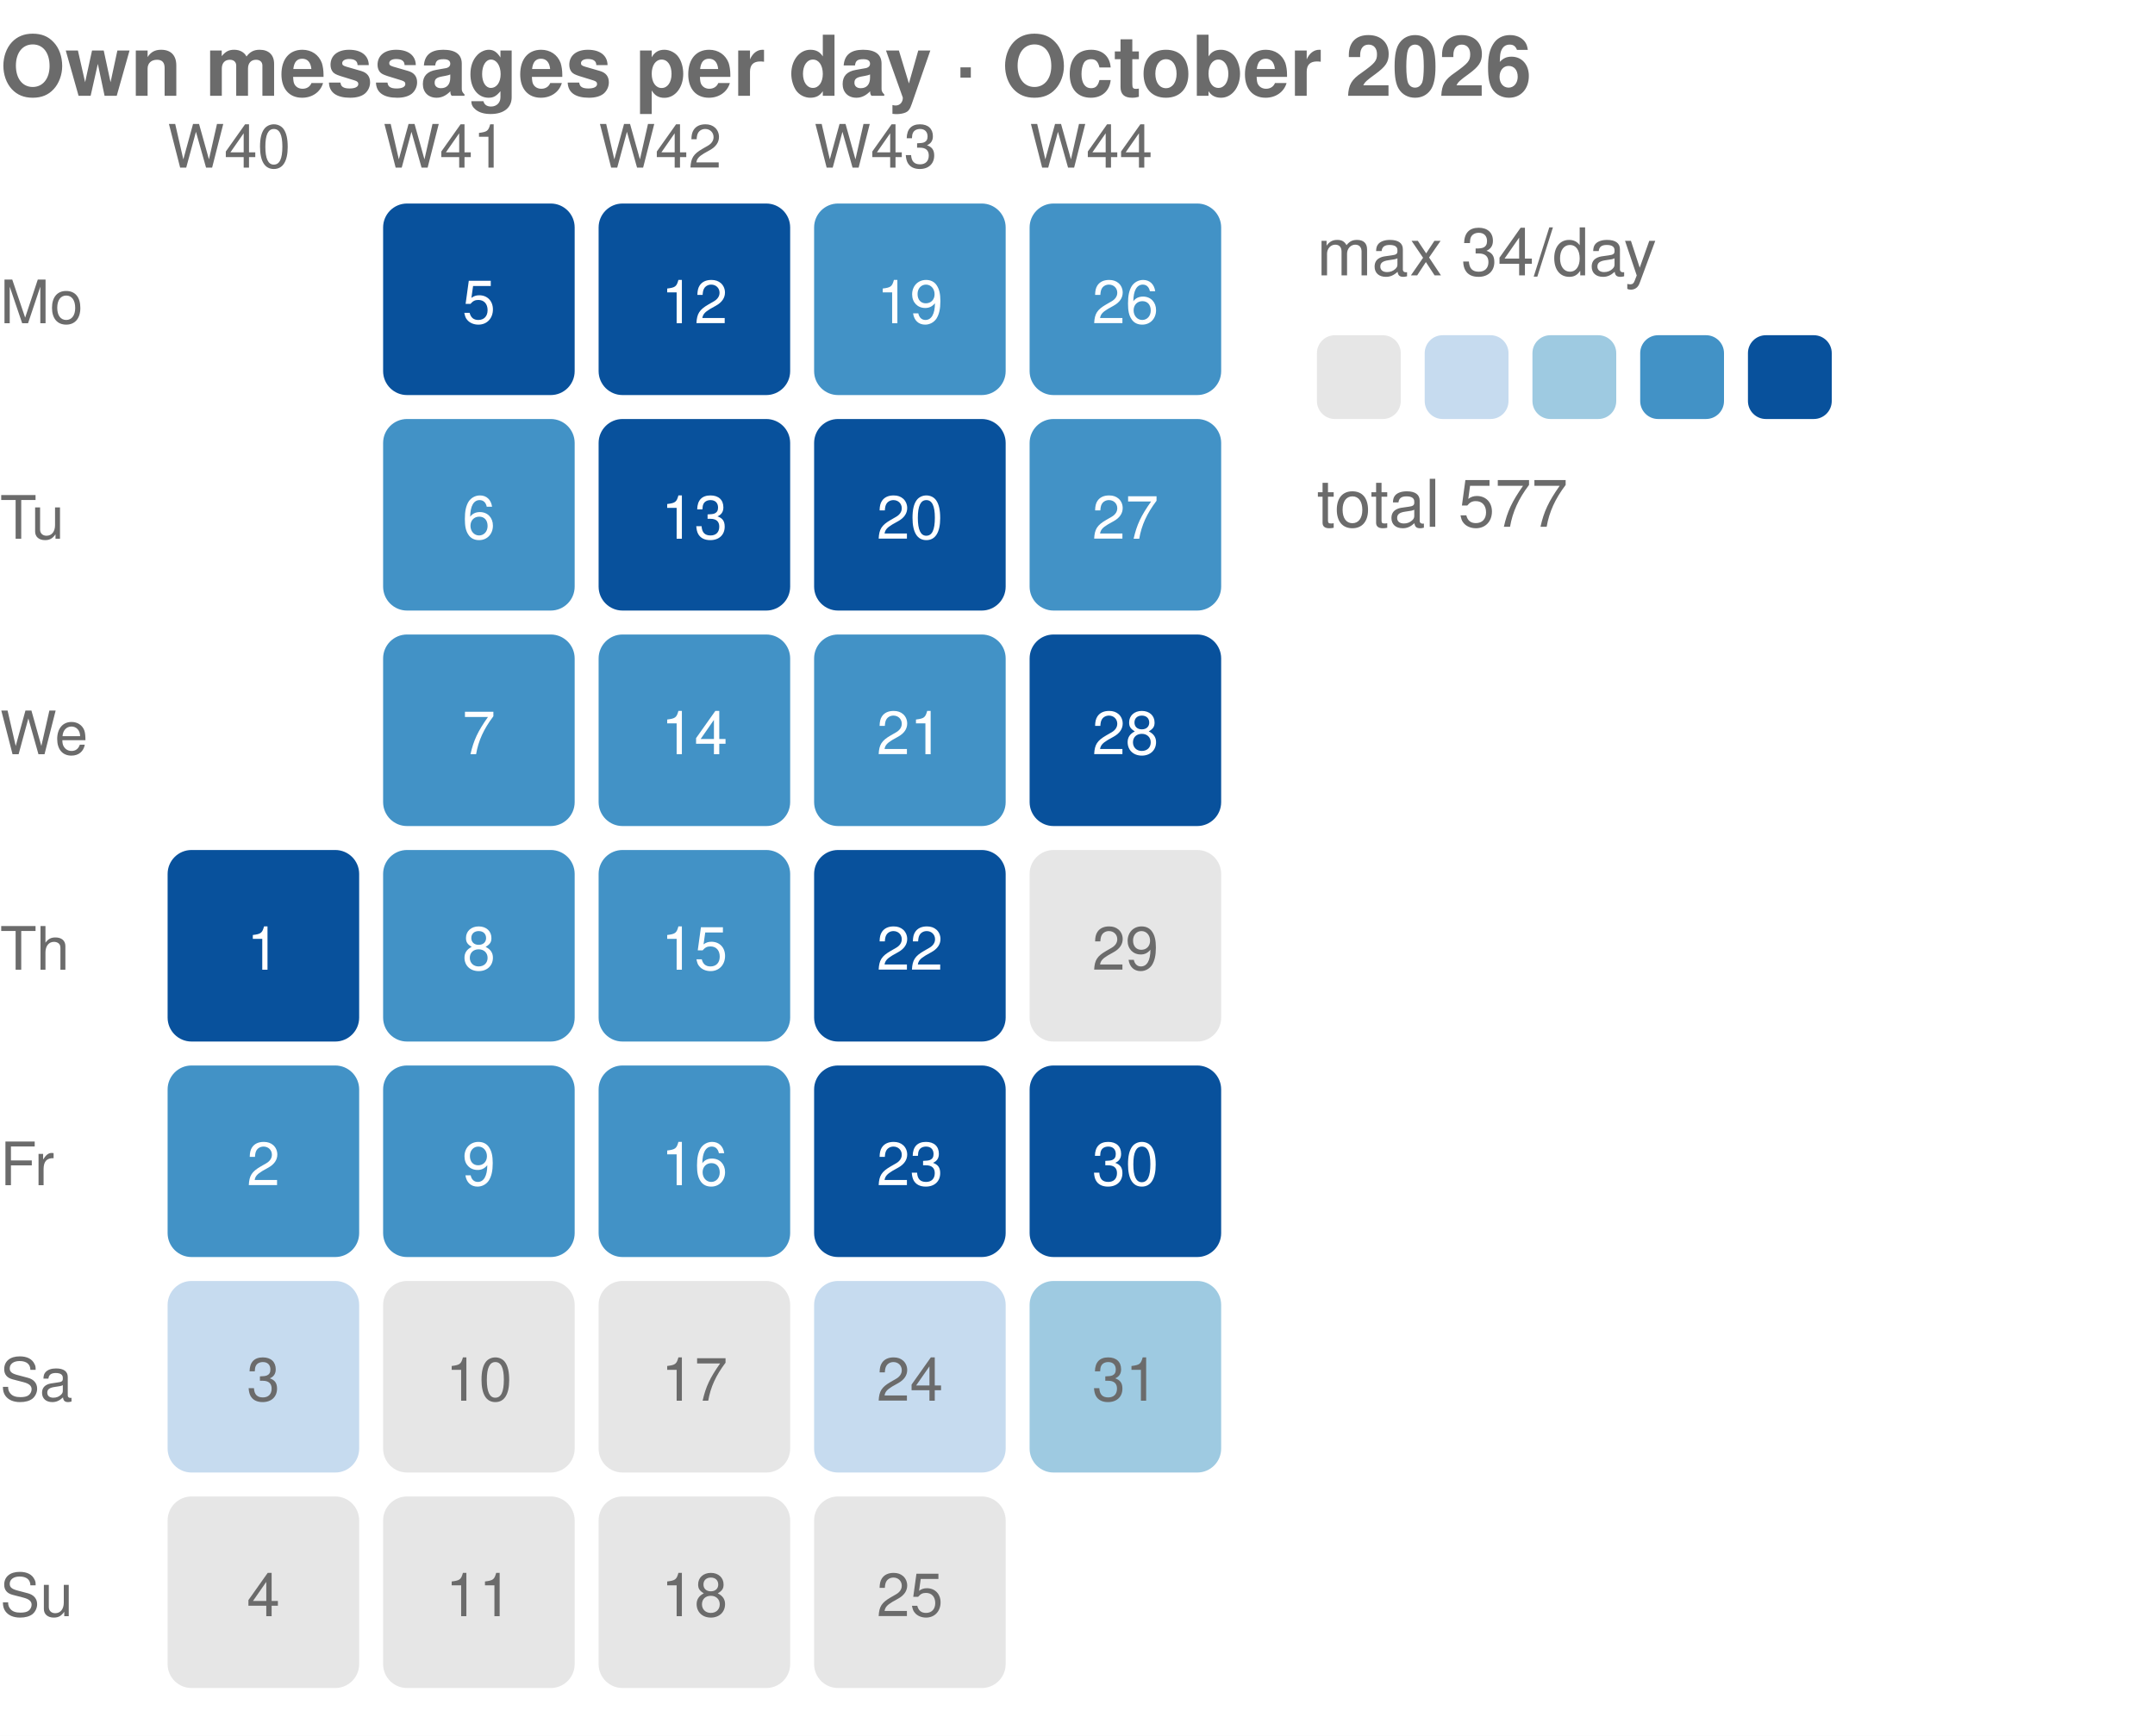
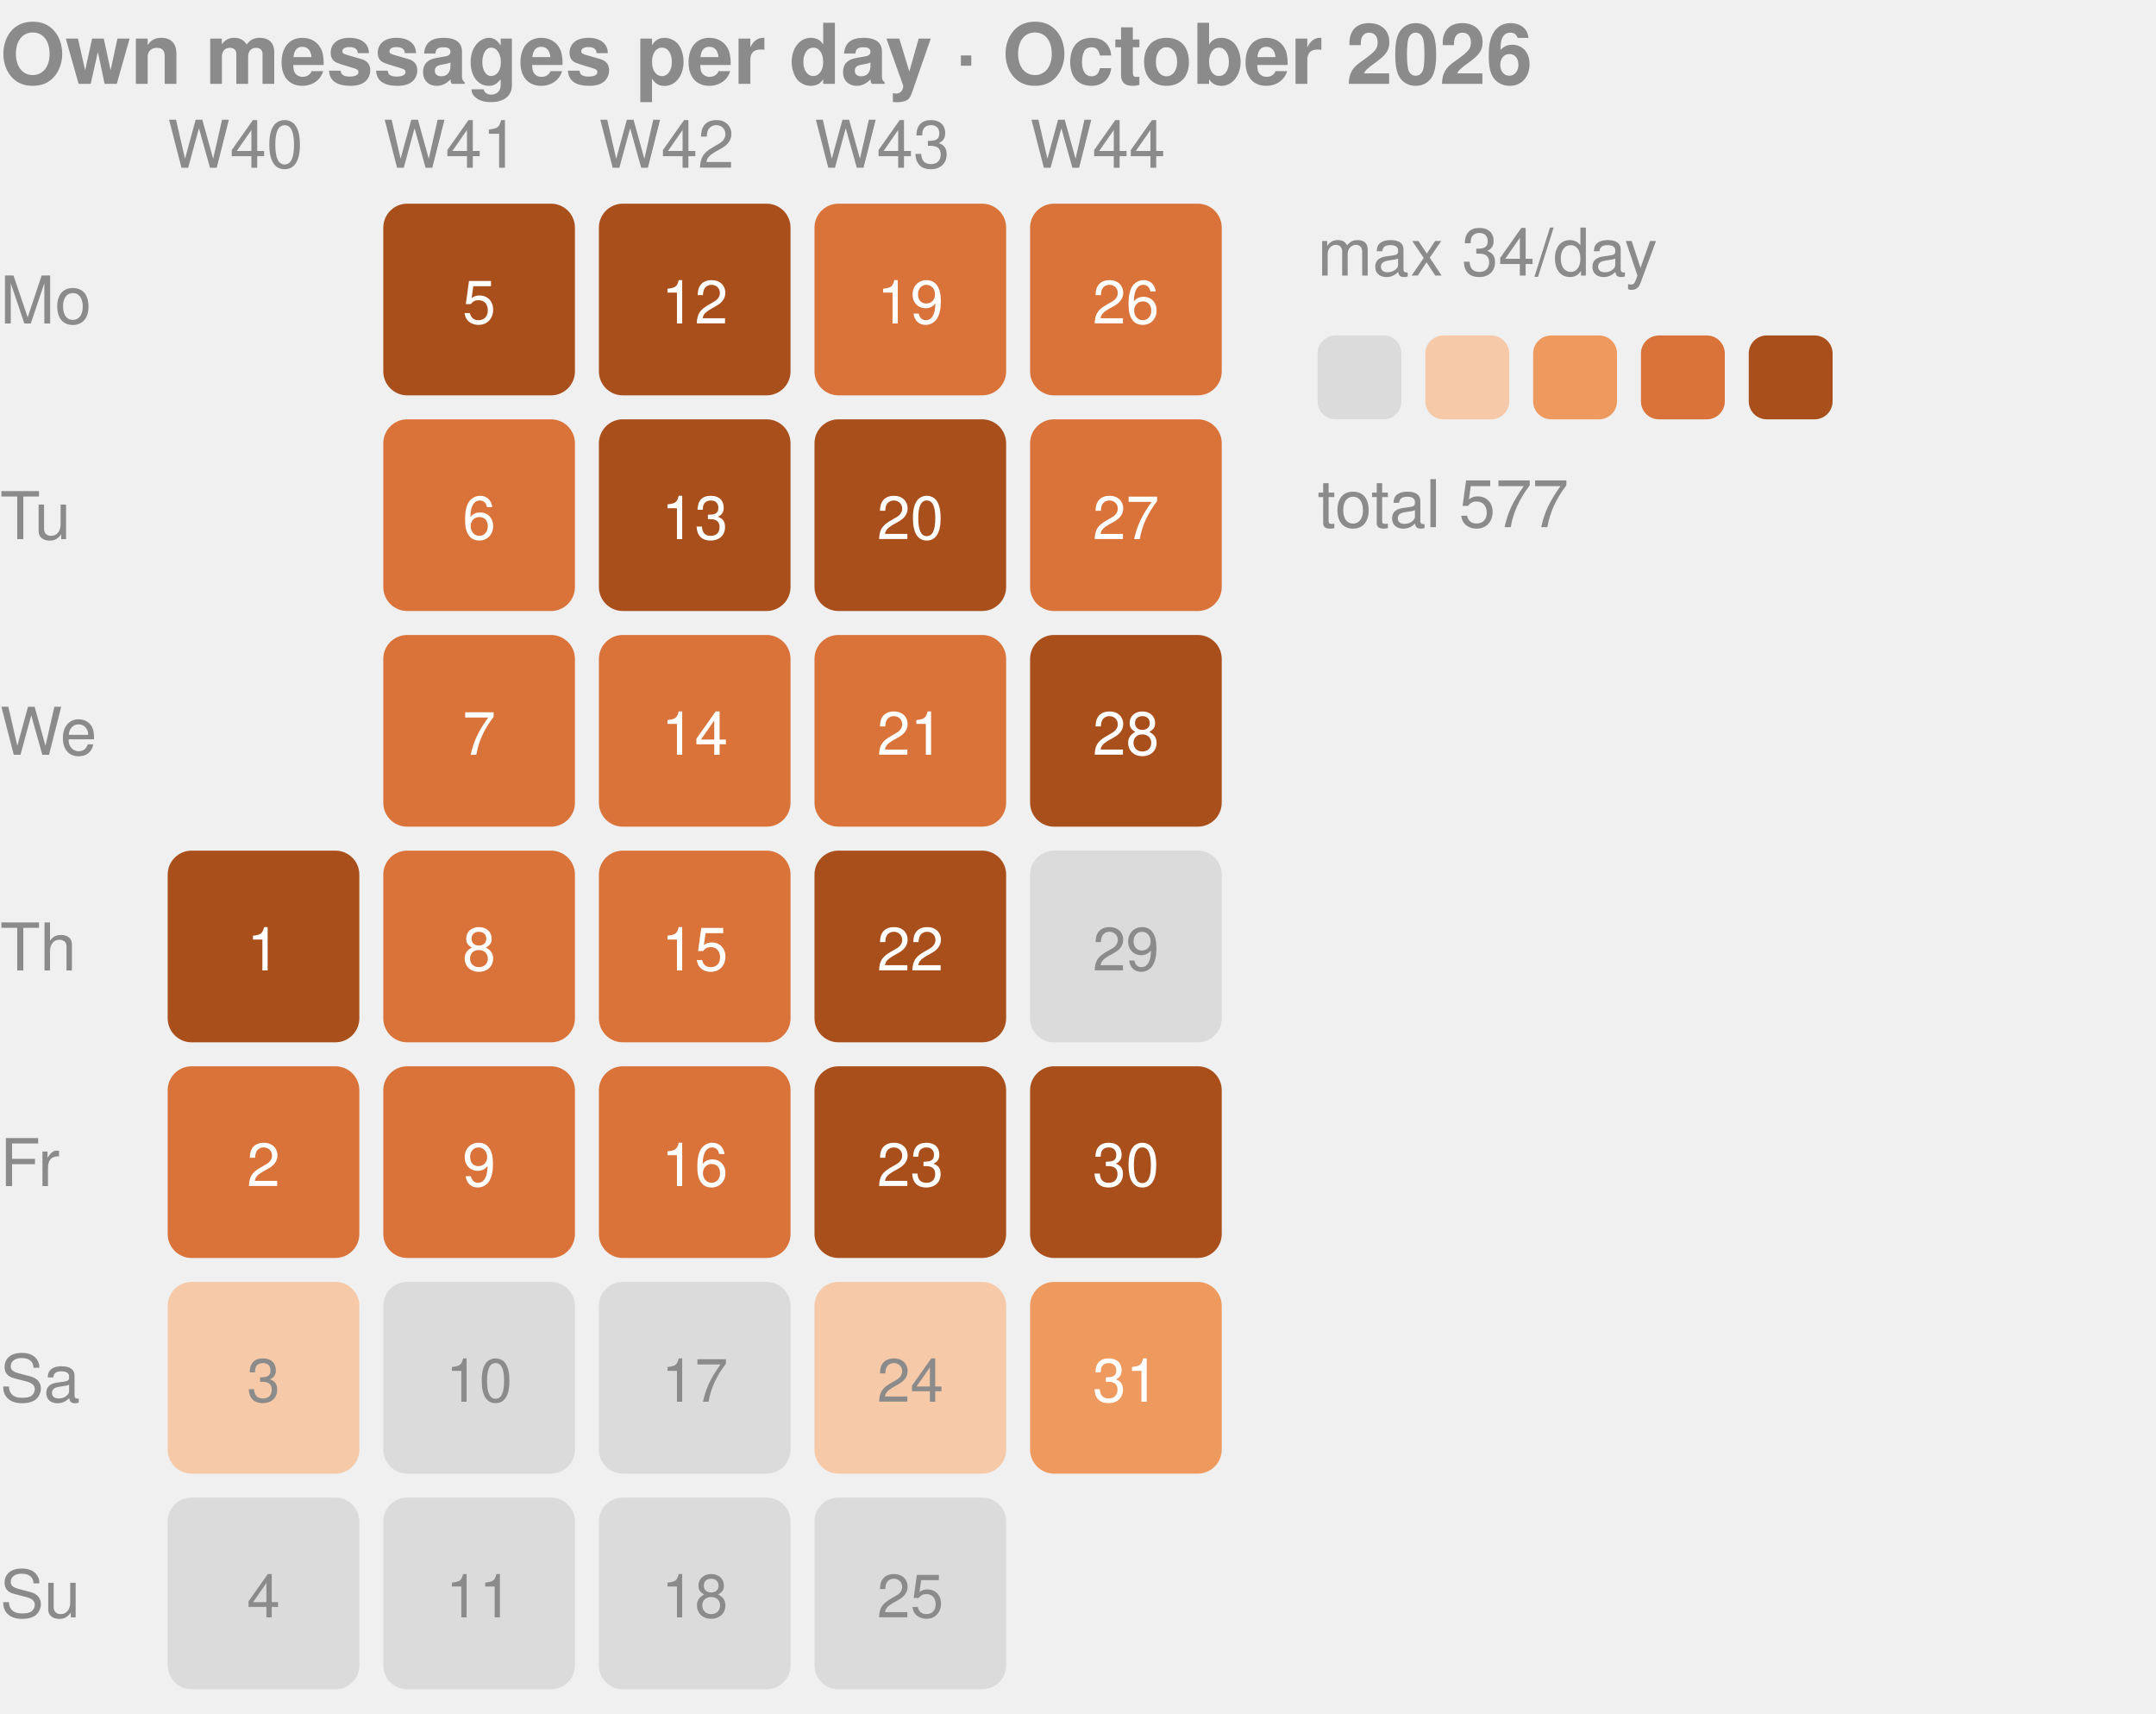
- <svg xmlns="http://www.w3.org/2000/svg" width="360" height="290" viewBox="0 0 360 290" font-family="-apple-system, 'Segoe UI', Helvetica, Arial, sans-serif">
-   <rect width="100%" height="100%" fill="#ffffff" />
-   <text x="0" y="16" font-size="14" font-weight="600" fill="#6b6b6b">Own messages per day · October 2026</text>
-   <text x="0" y="54" font-size="10" fill="#6b6b6b">Mo</text>
-   <text x="0" y="90" font-size="10" fill="#6b6b6b">Tu</text>
-   <text x="0" y="126" font-size="10" fill="#6b6b6b">We</text>
-   <text x="0" y="162" font-size="10" fill="#6b6b6b">Th</text>
-   <text x="0" y="198" font-size="10" fill="#6b6b6b">Fr</text>
-   <text x="0" y="234" font-size="10" fill="#6b6b6b">Sa</text>
-   <text x="0" y="270" font-size="10" fill="#6b6b6b">Su</text>
-   <text x="28" y="28" font-size="10" fill="#6b6b6b">W40</text>
-   <text x="64" y="28" font-size="10" fill="#6b6b6b">W41</text>
-   <text x="100" y="28" font-size="10" fill="#6b6b6b">W42</text>
-   <text x="136" y="28" font-size="10" fill="#6b6b6b">W43</text>
-   <text x="172" y="28" font-size="10" fill="#6b6b6b">W44</text>
-   <rect x="28" y="142" width="32" height="32" rx="4" fill="#08519c" />
+ <svg xmlns="http://www.w3.org/2000/svg" width="360" height="286" viewBox="0 0 360 286" font-family="-apple-system, 'Segoe UI', Helvetica, Arial, sans-serif">
+   <text x="0" y="14" font-size="14" font-weight="600" fill="#8b8b8b">Own messages per day · October 2026</text>
+   <text x="0" y="54" font-size="11" fill="#8b8b8b">Mo</text>
+   <text x="0" y="90" font-size="11" fill="#8b8b8b">Tu</text>
+   <text x="0" y="126" font-size="11" fill="#8b8b8b">We</text>
+   <text x="0" y="162" font-size="11" fill="#8b8b8b">Th</text>
+   <text x="0" y="198" font-size="11" fill="#8b8b8b">Fr</text>
+   <text x="0" y="234" font-size="11" fill="#8b8b8b">Sa</text>
+   <text x="0" y="270" font-size="11" fill="#8b8b8b">Su</text>
+   <text x="28" y="28" font-size="11" fill="#8b8b8b">W40</text>
+   <text x="64" y="28" font-size="11" fill="#8b8b8b">W41</text>
+   <text x="100" y="28" font-size="11" fill="#8b8b8b">W42</text>
+   <text x="136" y="28" font-size="11" fill="#8b8b8b">W43</text>
+   <text x="172" y="28" font-size="11" fill="#8b8b8b">W44</text>
+   <rect x="28" y="142" width="32" height="32" rx="4" fill="#a84f1c" />
  <text x="44" y="162" font-size="10" text-anchor="middle" fill="#ffffff">1</text>
-   <rect x="28" y="178" width="32" height="32" rx="4" fill="#4292c6" />
+   <rect x="28" y="178" width="32" height="32" rx="4" fill="#d9733a" />
  <text x="44" y="198" font-size="10" text-anchor="middle" fill="#ffffff">2</text>
-   <rect x="28" y="214" width="32" height="32" rx="4" fill="#c6dbef" />
-   <text x="44" y="234" font-size="10" text-anchor="middle" fill="#6b6b6b">3</text>
-   <rect x="28" y="250" width="32" height="32" rx="4" fill="#e6e6e6" />
-   <text x="44" y="270" font-size="10" text-anchor="middle" fill="#6b6b6b">4</text>
-   <rect x="64" y="34" width="32" height="32" rx="4" fill="#08519c" />
+   <rect x="28" y="214" width="32" height="32" rx="4" fill="#f6c9a8" />
+   <text x="44" y="234" font-size="10" text-anchor="middle" fill="#8b8b8b">3</text>
+   <rect x="28" y="250" width="32" height="32" rx="4" fill="#7f7f7f" fill-opacity="0.18" />
+   <text x="44" y="270" font-size="10" text-anchor="middle" fill="#8b8b8b">4</text>
+   <rect x="64" y="34" width="32" height="32" rx="4" fill="#a84f1c" />
  <text x="80" y="54" font-size="10" text-anchor="middle" fill="#ffffff">5</text>
-   <rect x="64" y="70" width="32" height="32" rx="4" fill="#4292c6" />
+   <rect x="64" y="70" width="32" height="32" rx="4" fill="#d9733a" />
  <text x="80" y="90" font-size="10" text-anchor="middle" fill="#ffffff">6</text>
-   <rect x="64" y="106" width="32" height="32" rx="4" fill="#4292c6" />
+   <rect x="64" y="106" width="32" height="32" rx="4" fill="#d9733a" />
  <text x="80" y="126" font-size="10" text-anchor="middle" fill="#ffffff">7</text>
-   <rect x="64" y="142" width="32" height="32" rx="4" fill="#4292c6" />
+   <rect x="64" y="142" width="32" height="32" rx="4" fill="#d9733a" />
  <text x="80" y="162" font-size="10" text-anchor="middle" fill="#ffffff">8</text>
-   <rect x="64" y="178" width="32" height="32" rx="4" fill="#4292c6" />
+   <rect x="64" y="178" width="32" height="32" rx="4" fill="#d9733a" />
  <text x="80" y="198" font-size="10" text-anchor="middle" fill="#ffffff">9</text>
-   <rect x="64" y="214" width="32" height="32" rx="4" fill="#e6e6e6" />
-   <text x="80" y="234" font-size="10" text-anchor="middle" fill="#6b6b6b">10</text>
-   <rect x="64" y="250" width="32" height="32" rx="4" fill="#e6e6e6" />
-   <text x="80" y="270" font-size="10" text-anchor="middle" fill="#6b6b6b">11</text>
-   <rect x="100" y="34" width="32" height="32" rx="4" fill="#08519c" />
+   <rect x="64" y="214" width="32" height="32" rx="4" fill="#7f7f7f" fill-opacity="0.18" />
+   <text x="80" y="234" font-size="10" text-anchor="middle" fill="#8b8b8b">10</text>
+   <rect x="64" y="250" width="32" height="32" rx="4" fill="#7f7f7f" fill-opacity="0.18" />
+   <text x="80" y="270" font-size="10" text-anchor="middle" fill="#8b8b8b">11</text>
+   <rect x="100" y="34" width="32" height="32" rx="4" fill="#a84f1c" />
  <text x="116" y="54" font-size="10" text-anchor="middle" fill="#ffffff">12</text>
-   <rect x="100" y="70" width="32" height="32" rx="4" fill="#08519c" />
+   <rect x="100" y="70" width="32" height="32" rx="4" fill="#a84f1c" />
  <text x="116" y="90" font-size="10" text-anchor="middle" fill="#ffffff">13</text>
-   <rect x="100" y="106" width="32" height="32" rx="4" fill="#4292c6" />
+   <rect x="100" y="106" width="32" height="32" rx="4" fill="#d9733a" />
  <text x="116" y="126" font-size="10" text-anchor="middle" fill="#ffffff">14</text>
-   <rect x="100" y="142" width="32" height="32" rx="4" fill="#4292c6" />
+   <rect x="100" y="142" width="32" height="32" rx="4" fill="#d9733a" />
  <text x="116" y="162" font-size="10" text-anchor="middle" fill="#ffffff">15</text>
-   <rect x="100" y="178" width="32" height="32" rx="4" fill="#4292c6" />
+   <rect x="100" y="178" width="32" height="32" rx="4" fill="#d9733a" />
  <text x="116" y="198" font-size="10" text-anchor="middle" fill="#ffffff">16</text>
-   <rect x="100" y="214" width="32" height="32" rx="4" fill="#e6e6e6" />
-   <text x="116" y="234" font-size="10" text-anchor="middle" fill="#6b6b6b">17</text>
-   <rect x="100" y="250" width="32" height="32" rx="4" fill="#e6e6e6" />
-   <text x="116" y="270" font-size="10" text-anchor="middle" fill="#6b6b6b">18</text>
-   <rect x="136" y="34" width="32" height="32" rx="4" fill="#4292c6" />
+   <rect x="100" y="214" width="32" height="32" rx="4" fill="#7f7f7f" fill-opacity="0.18" />
+   <text x="116" y="234" font-size="10" text-anchor="middle" fill="#8b8b8b">17</text>
+   <rect x="100" y="250" width="32" height="32" rx="4" fill="#7f7f7f" fill-opacity="0.18" />
+   <text x="116" y="270" font-size="10" text-anchor="middle" fill="#8b8b8b">18</text>
+   <rect x="136" y="34" width="32" height="32" rx="4" fill="#d9733a" />
  <text x="152" y="54" font-size="10" text-anchor="middle" fill="#ffffff">19</text>
-   <rect x="136" y="70" width="32" height="32" rx="4" fill="#08519c" />
+   <rect x="136" y="70" width="32" height="32" rx="4" fill="#a84f1c" />
  <text x="152" y="90" font-size="10" text-anchor="middle" fill="#ffffff">20</text>
-   <rect x="136" y="106" width="32" height="32" rx="4" fill="#4292c6" />
+   <rect x="136" y="106" width="32" height="32" rx="4" fill="#d9733a" />
  <text x="152" y="126" font-size="10" text-anchor="middle" fill="#ffffff">21</text>
-   <rect x="136" y="142" width="32" height="32" rx="4" fill="#08519c" />
+   <rect x="136" y="142" width="32" height="32" rx="4" fill="#a84f1c" />
  <text x="152" y="162" font-size="10" text-anchor="middle" fill="#ffffff">22</text>
-   <rect x="136" y="178" width="32" height="32" rx="4" fill="#08519c" />
+   <rect x="136" y="178" width="32" height="32" rx="4" fill="#a84f1c" />
  <text x="152" y="198" font-size="10" text-anchor="middle" fill="#ffffff">23</text>
-   <rect x="136" y="214" width="32" height="32" rx="4" fill="#c6dbef" />
-   <text x="152" y="234" font-size="10" text-anchor="middle" fill="#6b6b6b">24</text>
-   <rect x="136" y="250" width="32" height="32" rx="4" fill="#e6e6e6" />
-   <text x="152" y="270" font-size="10" text-anchor="middle" fill="#6b6b6b">25</text>
-   <rect x="172" y="34" width="32" height="32" rx="4" fill="#4292c6" />
+   <rect x="136" y="214" width="32" height="32" rx="4" fill="#f6c9a8" />
+   <text x="152" y="234" font-size="10" text-anchor="middle" fill="#8b8b8b">24</text>
+   <rect x="136" y="250" width="32" height="32" rx="4" fill="#7f7f7f" fill-opacity="0.18" />
+   <text x="152" y="270" font-size="10" text-anchor="middle" fill="#8b8b8b">25</text>
+   <rect x="172" y="34" width="32" height="32" rx="4" fill="#d9733a" />
  <text x="188" y="54" font-size="10" text-anchor="middle" fill="#ffffff">26</text>
-   <rect x="172" y="70" width="32" height="32" rx="4" fill="#4292c6" />
+   <rect x="172" y="70" width="32" height="32" rx="4" fill="#d9733a" />
  <text x="188" y="90" font-size="10" text-anchor="middle" fill="#ffffff">27</text>
-   <rect x="172" y="106" width="32" height="32" rx="4" fill="#08519c" />
+   <rect x="172" y="106" width="32" height="32" rx="4" fill="#a84f1c" />
  <text x="188" y="126" font-size="10" text-anchor="middle" fill="#ffffff">28</text>
-   <rect x="172" y="142" width="32" height="32" rx="4" fill="#e6e6e6" />
-   <text x="188" y="162" font-size="10" text-anchor="middle" fill="#6b6b6b">29</text>
-   <rect x="172" y="178" width="32" height="32" rx="4" fill="#08519c" />
+   <rect x="172" y="142" width="32" height="32" rx="4" fill="#7f7f7f" fill-opacity="0.18" />
+   <text x="188" y="162" font-size="10" text-anchor="middle" fill="#8b8b8b">29</text>
+   <rect x="172" y="178" width="32" height="32" rx="4" fill="#a84f1c" />
  <text x="188" y="198" font-size="10" text-anchor="middle" fill="#ffffff">30</text>
-   <rect x="172" y="214" width="32" height="32" rx="4" fill="#9ecae1" />
-   <text x="188" y="234" font-size="10" text-anchor="middle" fill="#6b6b6b">31</text>
-   <text x="220" y="46" font-size="11" fill="#6b6b6b">max 34/day</text>
-   <rect x="220" y="56" width="14" height="14" rx="3" fill="#e6e6e6" />
-   <rect x="238" y="56" width="14" height="14" rx="3" fill="#c6dbef" />
-   <rect x="256" y="56" width="14" height="14" rx="3" fill="#9ecae1" />
-   <rect x="274" y="56" width="14" height="14" rx="3" fill="#4292c6" />
-   <rect x="292" y="56" width="14" height="14" rx="3" fill="#08519c" />
-   <text x="220" y="88" font-size="11" fill="#6b6b6b">total 577</text>
+   <rect x="172" y="214" width="32" height="32" rx="4" fill="#ee9a5f" />
+   <text x="188" y="234" font-size="10" text-anchor="middle" fill="#ffffff">31</text>
+   <text x="220" y="46" font-size="11" fill="#8b8b8b">max 34/day</text>
+   <rect x="220" y="56" width="14" height="14" rx="3" fill="#7f7f7f" fill-opacity="0.18" />
+   <rect x="238" y="56" width="14" height="14" rx="3" fill="#f6c9a8" />
+   <rect x="256" y="56" width="14" height="14" rx="3" fill="#ee9a5f" />
+   <rect x="274" y="56" width="14" height="14" rx="3" fill="#d9733a" />
+   <rect x="292" y="56" width="14" height="14" rx="3" fill="#a84f1c" />
+   <text x="220" y="88" font-size="11" fill="#8b8b8b">total 577</text>
</svg>
